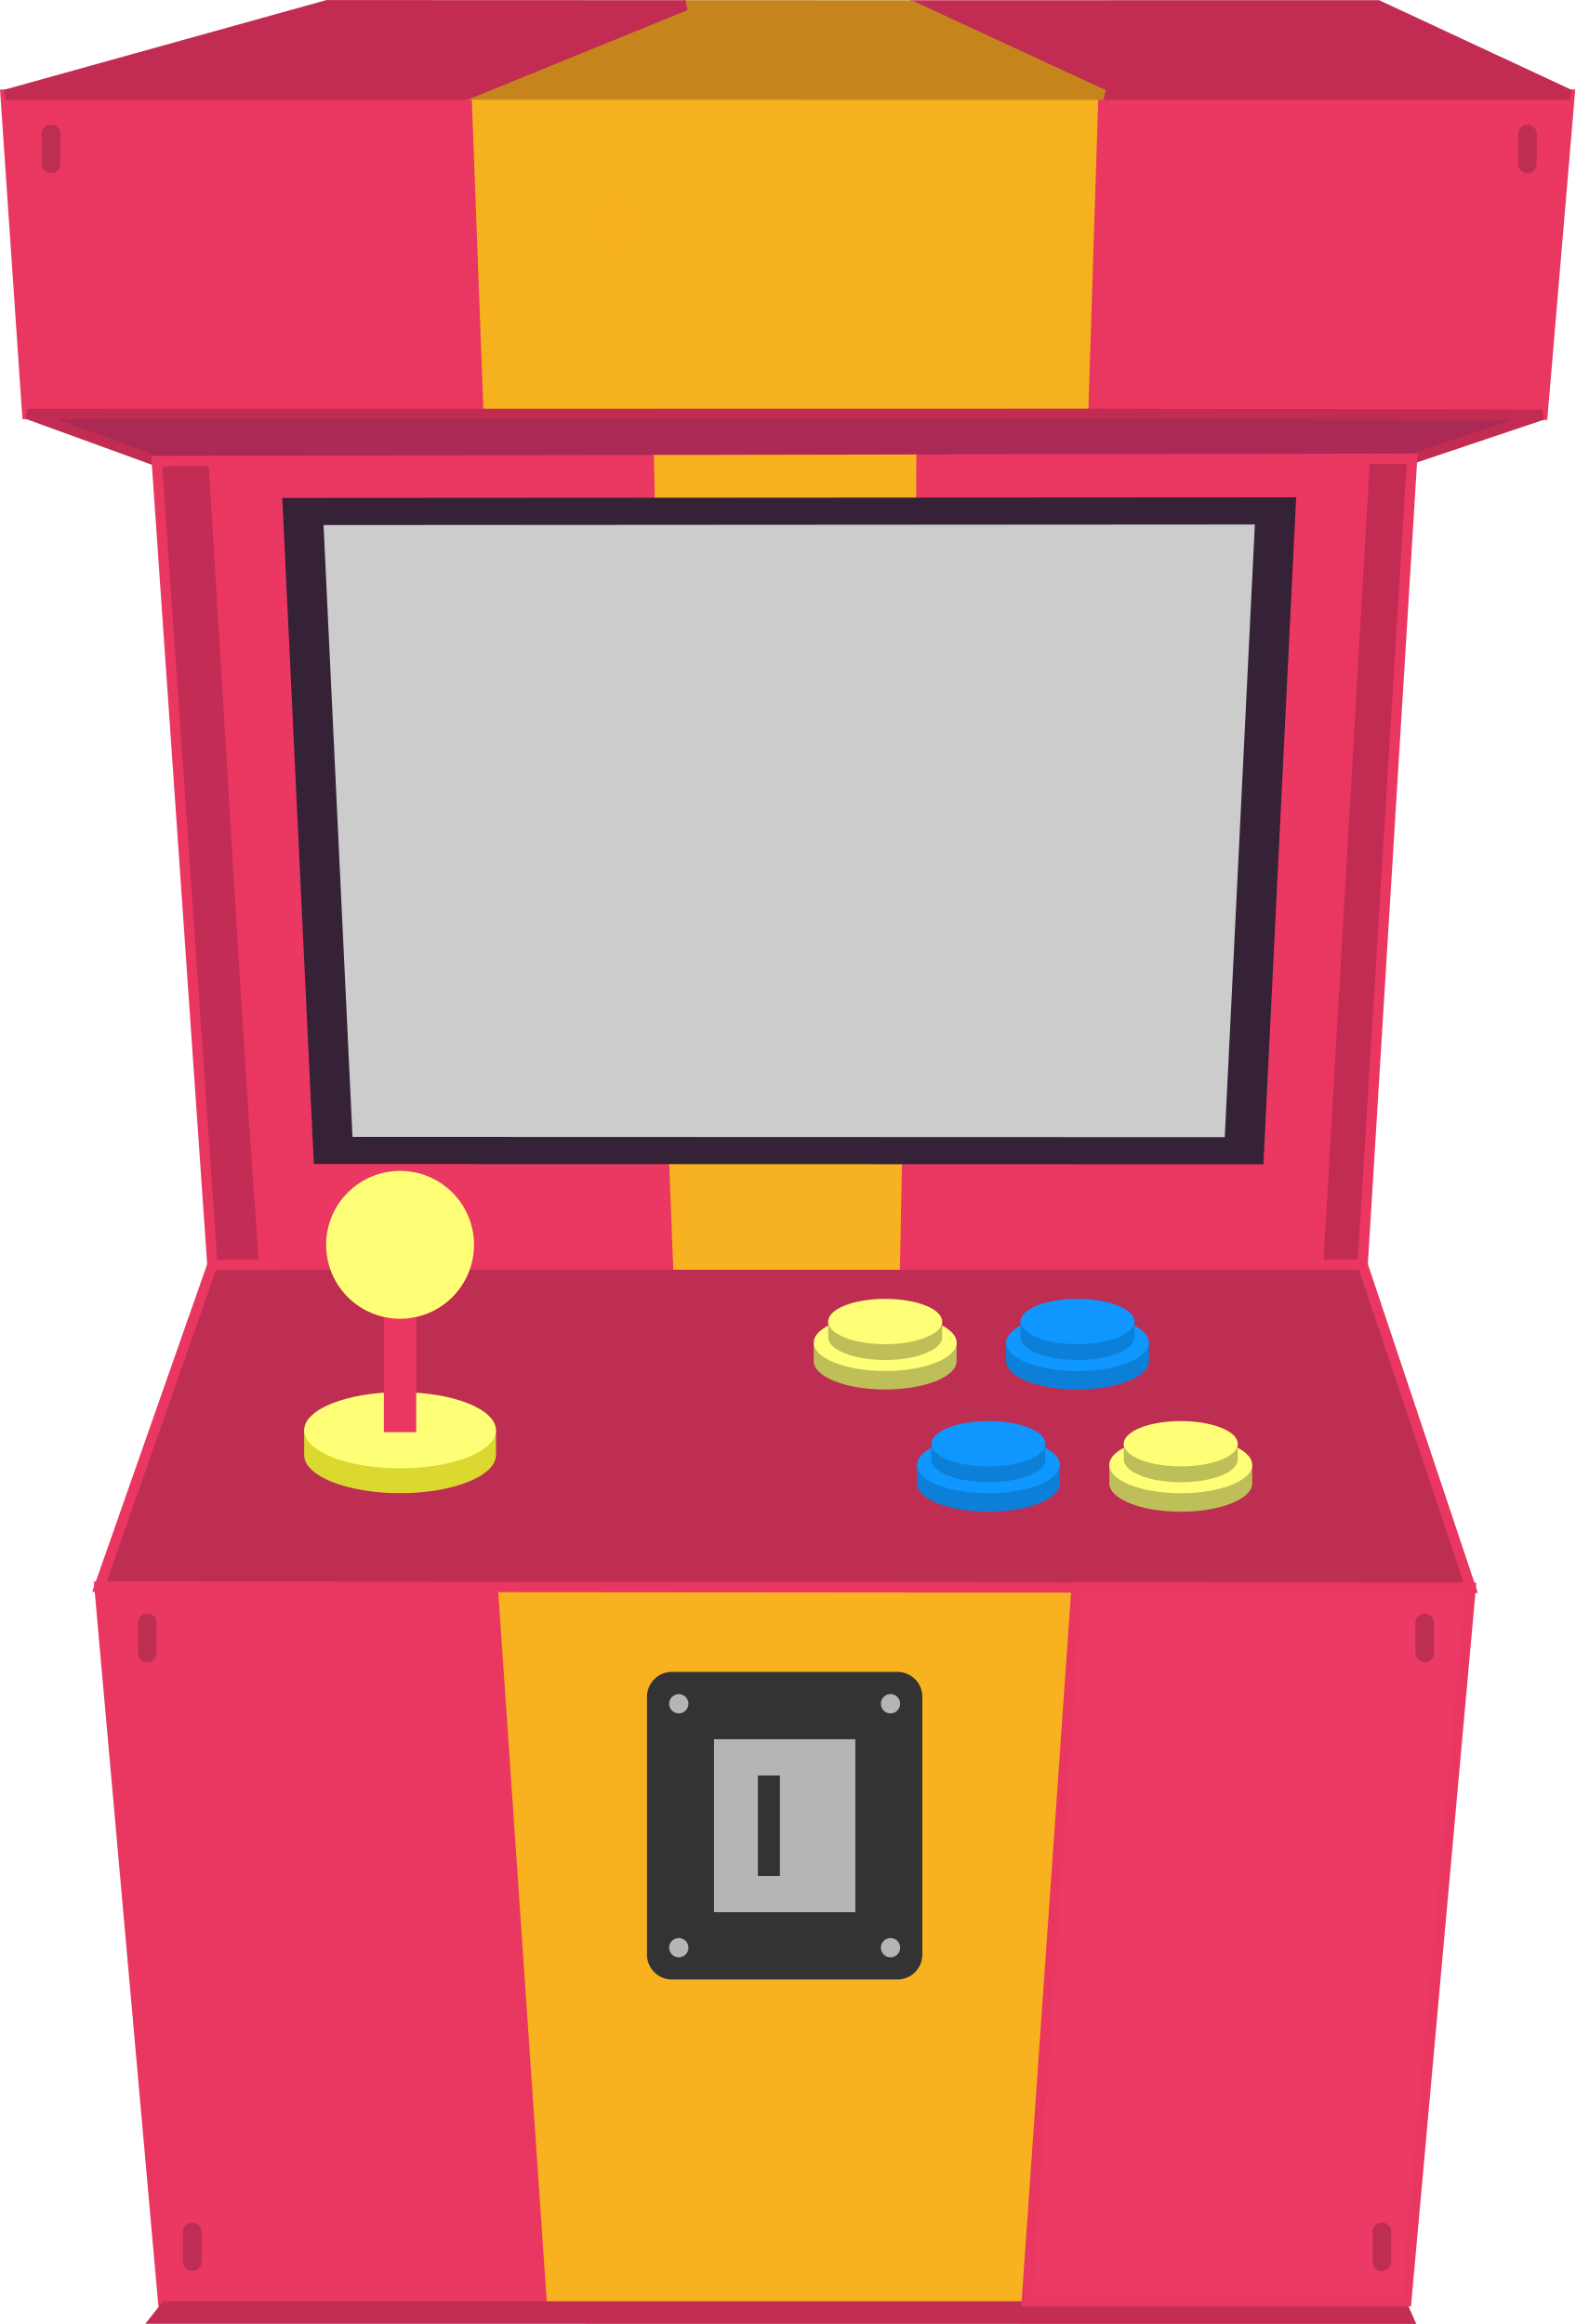
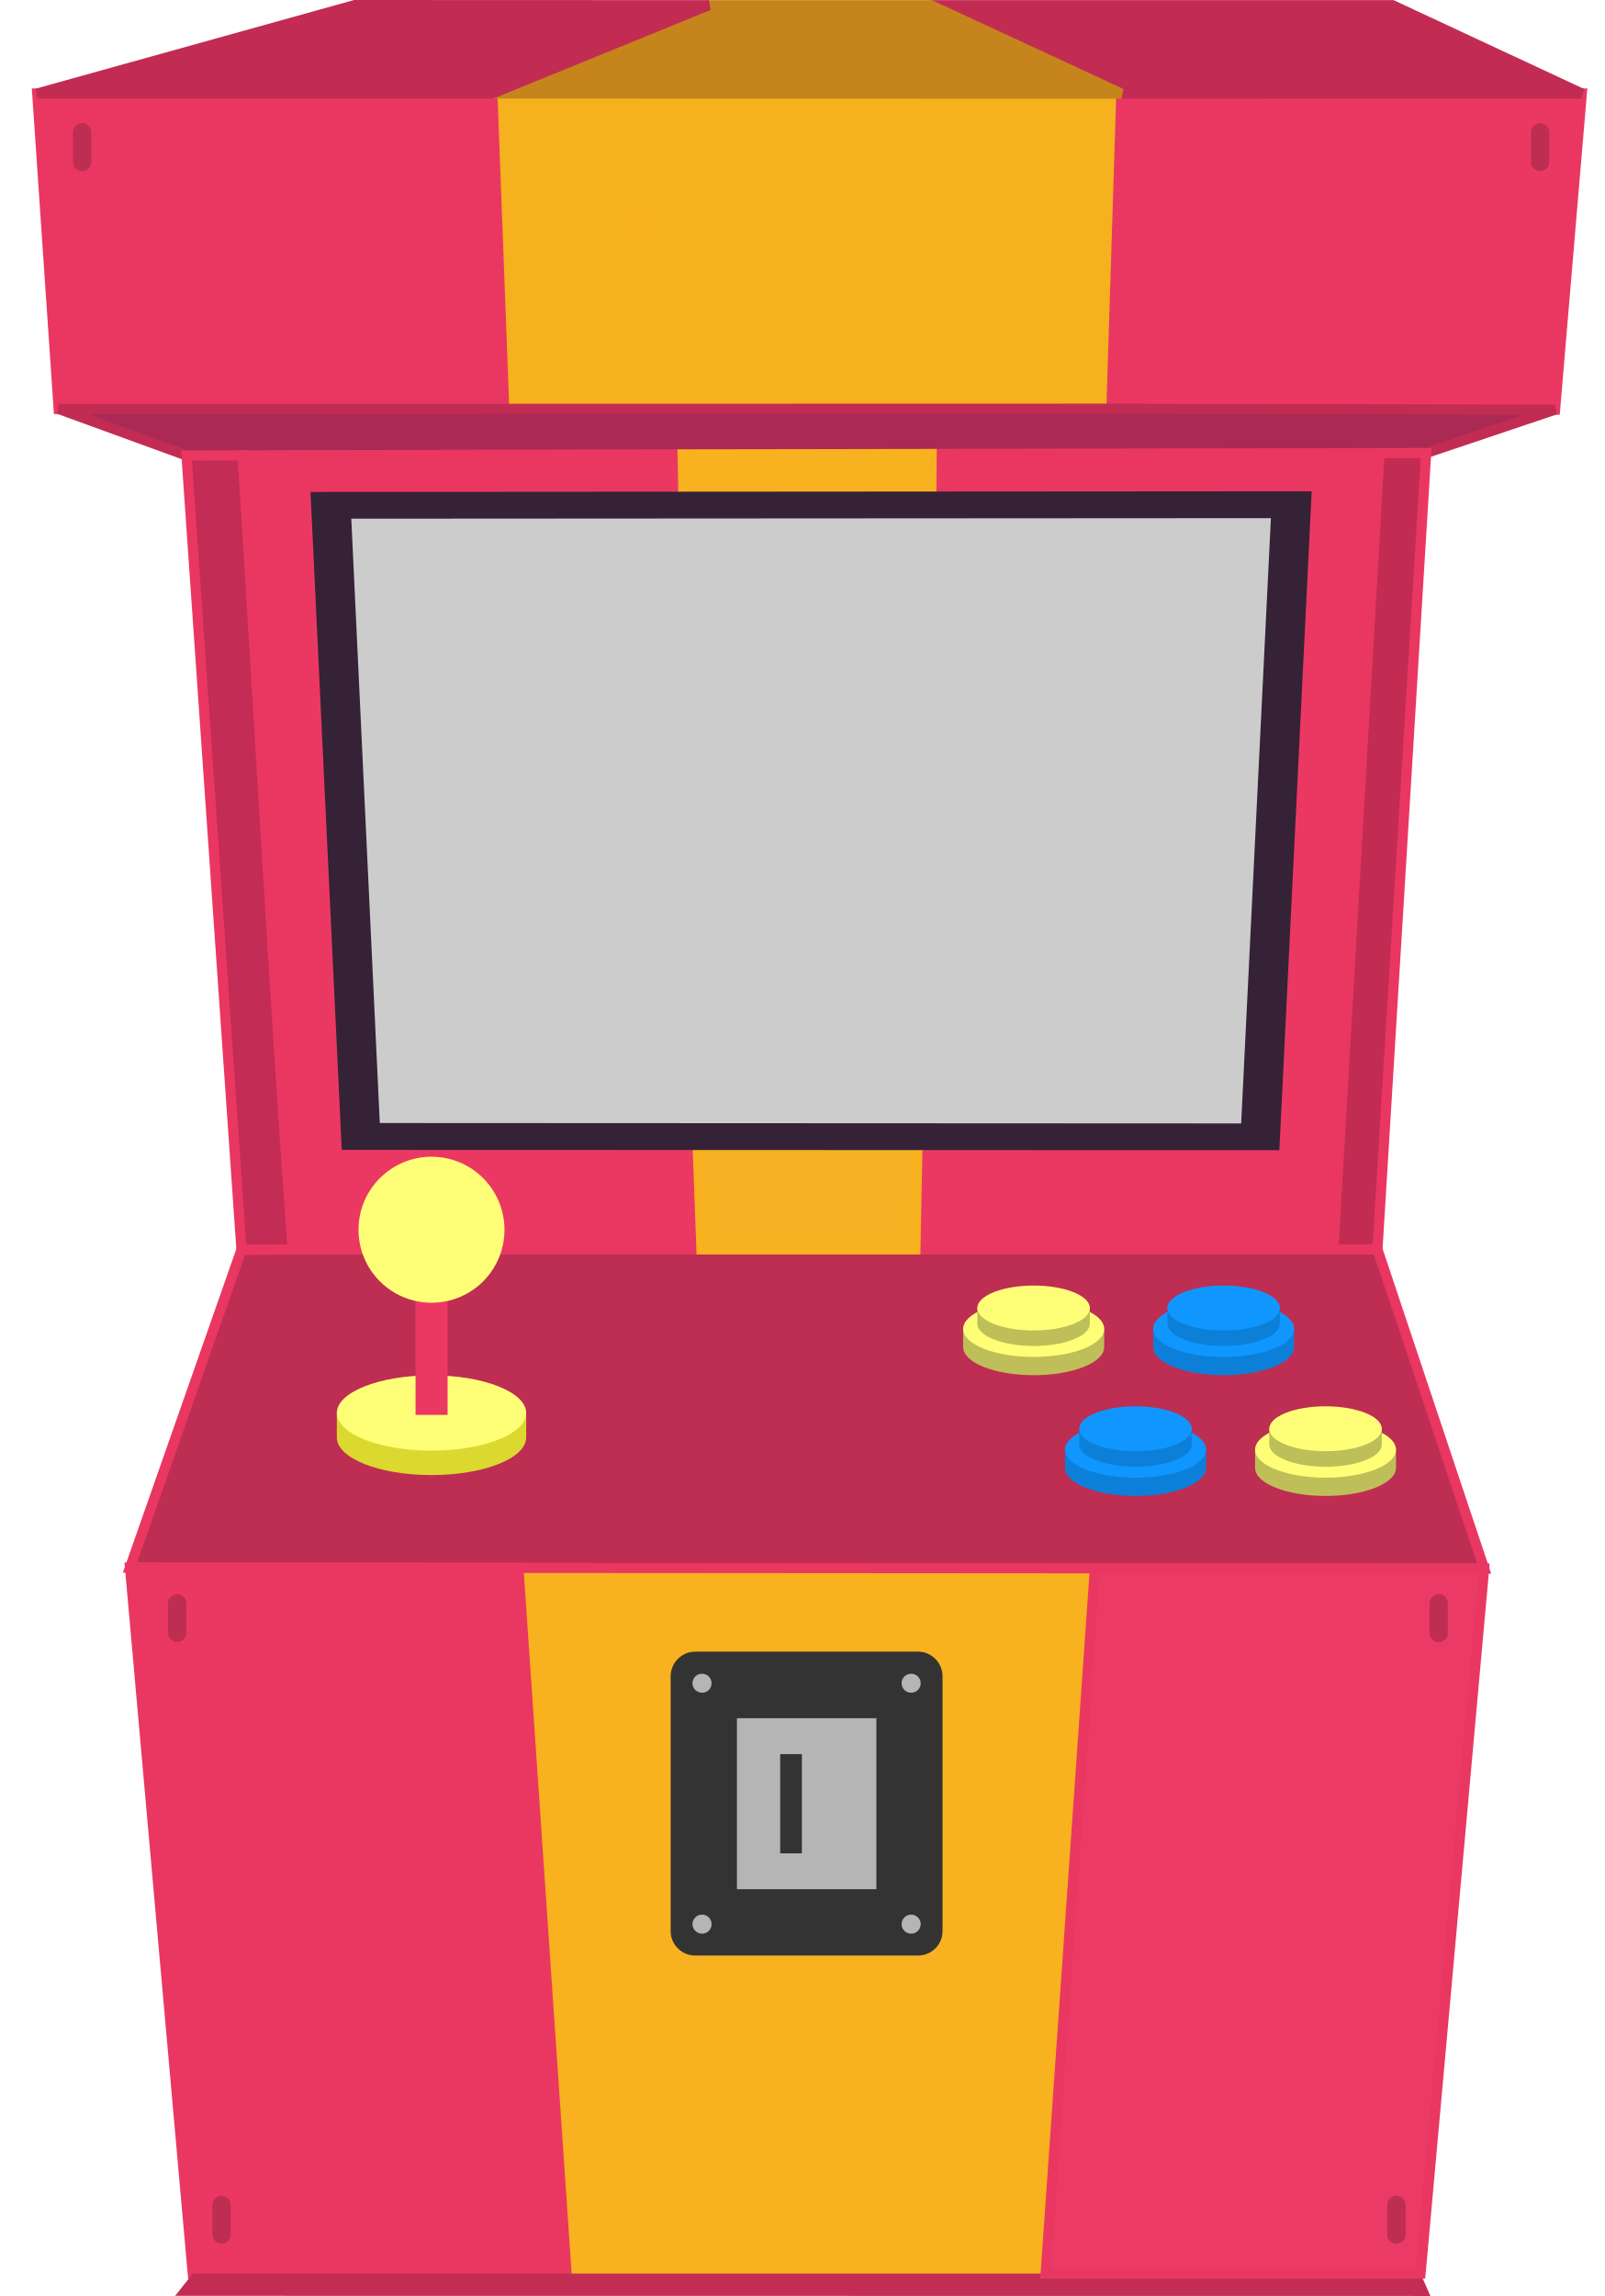
- <svg xmlns="http://www.w3.org/2000/svg" width="431" height="636" shape-rendering="geometricPrecision" text-rendering="geometricPrecision" image-rendering="optimizeQuality" fill-rule="evenodd" clip-rule="evenodd" viewBox="0 0 43102 63601">
-   <path id="arcadeScreenPlaceholder" fill="#CCC" d="M8154 13913h26794v17490H8154z" />
-   <path fill="#F8B11F" stroke="#F8B11F" stroke-width="281.3" d="M14819 62979h13276l1362-19533-15974-13z" />
-   <path fill="#BE2D52" stroke="#E93761" stroke-width="281.3" d="M5811 34616l-3090 8808 37521 30-2957-8843-12802-2-5926 1c-10595-1-535-10-12746 6z" />
-   <path fill="#EB3862" stroke="#E93761" stroke-width="281.3" d="M2721 43424l1742 19555h10356l-1336-19546z" />
-   <path fill="#F5B11E" stroke="#F5B11E" stroke-width="281.3" d="M13090 11327l16827-3 278-8731-17431-3z" />
-   <path fill="#E93761" stroke="#E93761" stroke-width="281.3" d="M13090 11327l-326-8737-12613 1 594 8737z" />
-   <path fill="#EB3862" stroke="#E93761" stroke-width="281.3" d="M30195 2593l-278 8731 12290 26 742-8761z" />
-   <path fill="#AA2A55" stroke="#C22C52" stroke-width="281.3" d="M4289 12618l34350-67 3568-1201-12290-26-16827 3-12345 1z" />
-   <path fill="#C22C52" stroke="#C22C52" stroke-width="281.3" d="M30195 2593l12754-4-5244-2444-12794 1z" />
-   <path fill="#C5851C" stroke="#C5851C" stroke-width="281.3" d="M12764 2590l17431 3-5284-2447-6152-1z" />
-   <path fill="#C22C52" stroke="#C22C52" stroke-width="281.3" d="M151 2591l12613-1 5995-2445-9806-4z" />
-   <path fill="#C32D53" d="M38479 62979H4463l-487 617 34776 5z" />
-   <path fill="#EA3A65" stroke="#E93761" stroke-width="281.3" d="M29457 43446l-1362 19533h10384l1763-19525z" />
-   <path fill="none" d="M24573 29954l-6197-6 30 919-12 587 160 3119 5929 36" />
-   <path fill="#C22C52" stroke="#E93761" stroke-width="281.3" d="M37285 34611l1354-22060-1299 3-1277 22057z" />
-   <path fill="#C32C54" stroke="#E93761" stroke-width="281.3" d="M5811 34616l1420-7-1385-21994-1557 3z" />
-   <path fill="#F8B11F" d="M16495 6616l782-103-19-779-612-143c-56 133-78-21-138 402-24 167-12 445-13 623z" />
-   <path fill="#BE2D52" d="M4031 44161c139 0 254 114 254 253v821c0 139-115 253-254 253-140 0-254-114-254-254v-820c0-139 114-253 254-253zM1396 3412c140 0 254 114 254 254v820c0 139-114 253-254 253s-254-114-254-253v-820c0-140 114-254 254-254zM5260 60828c140 0 254 113 254 253v820c0 140-114 254-254 254s-254-114-254-254v-820c0-140 114-253 254-253zM38983 44161c140 0 254 114 254 253v821c0 139-114 253-254 253a255 255 0 0 1-254-254v-820c0-139 115-253 254-253zM41794 3412c140 0 254 114 254 254v820c0 139-114 253-254 253s-254-114-254-253v-820c0-140 114-254 254-254zM37813 60828c140 0 253 113 253 253v820c0 140-113 254-253 254s-254-114-254-254v-820c0-140 114-253 254-253z" />
-   <path fill="#DBD82F" fill-rule="nonzero" d="M13571 39821c0 576-1175 1043-2624 1043s-2624-467-2624-1043v-679h5248v679z" />
-   <path fill="#FF7" fill-rule="nonzero" d="M13571 39142c0 576-1175 1043-2624 1043s-2624-467-2624-1043 1175-1043 2624-1043 2624 467 2624 1043z" />
-   <path fill="#EB3862" fill-rule="nonzero" d="M11389 39195h-885v-4165h885z" />
-   <path fill="#BFBF59" fill-rule="nonzero" d="M26175 37250c0 429-876 777-1955 777s-1954-348-1954-777v-505h3909v505z" />
-   <path fill="#FF7" fill-rule="nonzero" d="M26175 36745c0 428-876 776-1955 776s-1954-348-1954-776c0-429 875-778 1954-778s1955 349 1955 778z" />
-   <path fill="#BFBF59" fill-rule="nonzero" d="M25779 36599c0 343-698 621-1559 621s-1559-278-1559-621v-433h3118v433z" />
-   <path fill="#FF7" fill-rule="nonzero" d="M25779 36166c0 343-698 620-1559 620s-1559-277-1559-620 698-620 1559-620 1559 277 1559 620z" />
-   <path fill="#0C80D8" fill-rule="nonzero" d="M31438 37250c0 429-875 777-1955 777-1079 0-1954-348-1954-777v-505h3909v505z" />
-   <path fill="#0F97FF" fill-rule="nonzero" d="M31438 36745c0 428-875 776-1955 776-1079 0-1954-348-1954-776 0-429 875-778 1954-778 1080 0 1955 349 1955 778z" />
-   <path fill="#0C80D8" fill-rule="nonzero" d="M31043 36599c0 343-698 621-1560 621-861 0-1559-278-1559-621v-433h3119v433z" />
-   <path fill="#0F97FF" fill-rule="nonzero" d="M31043 36166c0 343-698 620-1560 620-861 0-1559-277-1559-620s698-620 1559-620c862 0 1560 277 1560 620z" />
-   <path fill="#0C80D8" fill-rule="nonzero" d="M28999 40596c0 429-875 776-1954 776-1080 0-1954-347-1954-776v-506h3908v506z" />
-   <path fill="#0F97FF" fill-rule="nonzero" d="M28999 40090c0 429-875 776-1954 776-1080 0-1954-347-1954-776s874-778 1954-778c1079 0 1954 349 1954 778z" />
-   <path fill="#0C80D8" fill-rule="nonzero" d="M28604 39945c0 343-698 620-1559 620s-1559-277-1559-620v-433h3118v433z" />
-   <path fill="#0F97FF" fill-rule="nonzero" d="M28604 39512c0 342-698 619-1559 619s-1559-277-1559-619c0-343 698-621 1559-621s1559 278 1559 621z" />
-   <path fill="#BFBF59" fill-rule="nonzero" d="M34263 40596c0 429-875 776-1954 776-1080 0-1955-347-1955-776v-506h3909v506z" />
-   <path fill="#FF7" fill-rule="nonzero" d="M34263 40090c0 429-875 776-1954 776-1080 0-1955-347-1955-776s875-778 1955-778c1079 0 1954 349 1954 778z" />
-   <path fill="#BFBF59" fill-rule="nonzero" d="M33868 39945c0 343-698 620-1559 620-862 0-1560-277-1560-620v-433h3119v433z" />
-   <path fill="#FF7" fill-rule="nonzero" d="M33868 39512c0 342-698 619-1559 619-862 0-1560-277-1560-619 0-343 698-621 1560-621 861 0 1559 278 1559 621z" />
-   <path fill="#333" fill-rule="nonzero" d="M24556 45755h-6172c-376 0-681 306-681 682v7056c0 376 305 681 681 681h6172c376 0 681-305 681-681v-7056c0-376-305-682-681-682z" />
-   <path fill="#B5B5B5" fill-rule="nonzero" d="M18837 46627c0 146-118 264-263 264-146 0-265-118-265-264s119-264 265-264c145 0 263 118 263 264zM24102 46627c0 146 119 264 265 264s263-118 263-264-117-264-263-264-265 118-265 264zM18837 53303c0-146-118-264-263-264-146 0-265 118-265 264s119 264 265 264c145 0 263-118 263-264zM24102 53303c0-146 119-264 265-264s263 118 263 264-117 264-263 264-265-118-265-264zM23403 52332h-3866v-4734h3866z" />
-   <path id="coin-slot" fill="#333" fill-rule="nonzero" d="M21340 51340h-603v-2750h603z" />
-   <path fill="#EB3862" stroke="#E93761" stroke-width="281.3" d="M24546 31567l-61 3042 11579 2 1277-22057-12409 24-5 1038 10272-6-882 17960zM18057 13620l-22-1029-12187 24c1038 17386 1158 18945 1385 21994 5178 1 5416 0 11325 1l-117-3046-9688-2-849-17936 10153-6z" />
-   <path fill="#F8B11F" stroke="#F8B11F" stroke-width="281.3" d="M24927 13616l5-1038-6897 13 22 1029z" />
-   <path fill="#F5B223" stroke="#F8B11F" stroke-width="281.3" d="M18441 31564l117 3046 5927-1 61-3042z" />
-   <path fill="#FF7" fill-rule="nonzero" d="M12970 34067c0 1118-905 2023-2023 2023-1117 0-2023-905-2023-2023 0-1117 906-2023 2023-2023 1118 0 2023 906 2023 2023z" />
-   <path fill="#352236" d="M7724 13627l27742-17-897 18254-25982-8-863-18229zm1129 742l25483-16-824 16768-23867-8-792-16744z" />
+ <svg xmlns="http://www.w3.org/2000/svg" xml:space="preserve" width="117.63mm" height="168.264mm" version="1.1" style="shape-rendering:geometricPrecision; text-rendering:geometricPrecision; image-rendering:optimizeQuality; fill-rule:evenodd; clip-rule:evenodd" viewBox="0 0 11763 16826">
+   <defs>
+     <style type="text/css">
+    
+     .str3 {stroke:#C22C52;stroke-width:74.418}
+     .str4 {stroke:#C5851C;stroke-width:74.418}
+     .str1 {stroke:#E93761;stroke-width:74.418}
+     .str2 {stroke:#F5B11E;stroke-width:74.418}
+     .str0 {stroke:#F8B11F;stroke-width:74.418}
+     .fil11 {fill:none}
+     .fil22 {fill:#352236}
+     .fil6 {fill:#AA2A55}
+     .fil2 {fill:#BE2D52}
+     .fil7 {fill:#C22C52}
+     .fil12 {fill:#C32C54}
+     .fil9 {fill:#C32D53}
+     .fil8 {fill:#C5851C}
+     .fil0 {fill:#CCCCCC}
+     .fil5 {fill:#E93761}
+     .fil10 {fill:#EA3A65}
+     .fil3 {fill:#EB3862}
+     .fil4 {fill:#F5B11E}
+     .fil21 {fill:#F5B223}
+     .fil1 {fill:#F8B11F}
+     .fil17 {fill:#0C80D8;fill-rule:nonzero}
+     .fil18 {fill:#0F97FF;fill-rule:nonzero}
+     .fil19 {fill:#333333;fill-rule:nonzero}
+     .fil20 {fill:#B5B5B5;fill-rule:nonzero}
+     .fil16 {fill:#BFBF59;fill-rule:nonzero}
+     .fil13 {fill:#DBD82F;fill-rule:nonzero}
+     .fil15 {fill:#EB3862;fill-rule:nonzero}
+     .fil14 {fill:#FFFF77;fill-rule:nonzero}
+    
+   </style>
+   </defs>
+   <g id="Layer_x0020_1">
+     <polygon id="arcadeScreenPlaceholder" class="fil0" points="2390,3680 9478,3680 9478,8307 2390,8307 " />
+     <g id="_1988550464496">
+       <polygon class="fil1 str0" points="4153,16662 7665,16662 8026,11493 3800,11490 " />
+       <path class="fil2 str1" d="M1770 9158l-817 2330 9926 7 -782 -2339 -3387 0 -1568 0c-2803,0 -142,-2 -3372,2l0 0z" />
+       <polygon class="fil3 str1" points="953,11488 1413,16662 4153,16662 3800,11490 " />
+       <polygon class="fil4 str2" points="3696,2996 8147,2995 8220,686 3609,685 " />
+       <polygon class="fil5 str1" points="3696,2996 3609,685 273,685 430,2997 " />
+       <polygon class="fil3 str1" points="8220,686 8147,2995 11399,3002 11595,685 " />
+       <polygon class="fil6 str3" points="1367,3338 10454,3320 11399,3002 8147,2995 3696,2996 430,2997 " />
+       <polygon class="fil7 str3" points="8220,686 11595,685 10207,38 6823,38 " />
+       <polygon class="fil8 str4" points="3609,685 8220,686 6823,38 5196,38 " />
+       <polygon class="fil7 str3" points="273,685 3609,685 5196,38 2601,37 " />
+       <polygon class="fil9" points="10413,16662 1413,16662 1284,16825 10485,16826 " />
+       <polygon class="fil10 str1" points="8026,11493 7665,16662 10413,16662 10879,11495 " />
+       <polyline class="fil11" points="6733,7924 5094,7922 5102,8165 5098,8321 5141,9146 6710,9156 " />
+       <polygon class="fil7 str1" points="10097,9156 10454,3320 10111,3321 9773,9156 " />
+       <polygon class="fil12 str1" points="1770,9158 2146,9156 1779,3337 1367,3338 " />
+       <path class="fil1" d="M4597 1750l207 -27 -6 -207 -162 -37c-15,35 -20,-5 -36,106 -6,45 -3,118 -3,165l0 0 0 0z" />
+       <path class="fil2" d="M1299 11683c37,0 67,30 67,67l0 217c0,37 -30,66 -67,66 -37,0 -68,-29 -68,-66l0 -217c0,-37 31,-67 68,-67zm-697 -10781c37,0 67,30 67,68l0 217c0,36 -30,67 -67,67 -37,0 -67,-31 -67,-67l0 -217c0,-38 30,-68 67,-68zm1022 15190c37,0 68,30 68,67l0 217c0,37 -31,67 -68,67 -37,0 -67,-30 -67,-67l0 -217c0,-37 30,-67 67,-67zm8922 -4409c37,0 67,30 67,67l0 217c0,37 -30,66 -67,66 -37,0 -67,-29 -67,-66l0 -217c0,-37 30,-67 67,-67l0 0zm744 -10781c36,0 67,30 67,68l0 217c0,36 -31,67 -67,67 -38,0 -68,-31 -68,-67l0 -217c0,-38 30,-68 68,-68zm-1053 15190c36,0 66,30 66,67l0 217c0,37 -30,67 -66,67 -38,0 -68,-30 -68,-67l0 -217c0,-37 30,-67 68,-67z" />
+       <path class="fil13" d="M3857 10534c0,153 -310,276 -694,276 -383,0 -694,-123 -694,-276l0 -179 1388 0 0 179 0 0z" />
+       <path class="fil14" d="M3857 10355c0,152 -310,276 -694,276 -383,0 -694,-124 -694,-276 0,-152 311,-276 694,-276 384,0 694,124 694,276z" />
+       <polygon class="fil15" points="3281,10369 3046,10369 3046,9267 3281,9267 " />
+       <path class="fil16" d="M8094 9872c0,114 -231,206 -517,206 -286,0 -517,-92 -517,-206l0 -133 1034 0 0 133 0 0z" />
+       <path class="fil14" d="M8094 9739c0,113 -231,205 -517,205 -286,0 -517,-92 -517,-205 0,-114 231,-206 517,-206 286,0 517,92 517,206z" />
+       <path class="fil16" d="M7989 9700c0,91 -184,164 -412,164 -228,0 -413,-73 -413,-164l0 -114 825 0 0 114z" />
+       <path class="fil14" d="M7989 9586c0,91 -184,164 -412,164 -228,0 -413,-73 -413,-164 0,-91 185,-165 413,-165 228,0 412,74 412,165z" />
+       <path class="fil17" d="M9486 9872c0,114 -231,206 -517,206 -285,0 -516,-92 -516,-206l0 -133 1033 0 0 133 0 0z" />
+       <path class="fil18" d="M9486 9739c0,113 -231,205 -517,205 -285,0 -516,-92 -516,-205 0,-114 231,-206 516,-206 286,0 517,92 517,206z" />
+       <path class="fil17" d="M9382 9700c0,91 -184,164 -412,164 -229,0 -413,-73 -413,-164l0 -114 825 0 0 114z" />
+       <path class="fil18" d="M9382 9586c0,91 -184,164 -412,164 -229,0 -413,-73 -413,-164 0,-91 184,-165 413,-165 228,0 412,74 412,165z" />
+       <path class="fil17" d="M8841 10757c0,114 -231,206 -517,206 -285,0 -517,-92 -517,-206l0 -133 1034 0 0 133 0 0z" />
+       <path class="fil18" d="M8841 10624c0,113 -231,205 -517,205 -285,0 -517,-92 -517,-205 0,-114 232,-206 517,-206 286,0 517,92 517,206z" />
+       <path class="fil17" d="M8736 10586c0,90 -184,163 -412,163 -227,0 -413,-73 -413,-163l0 -115 825 0 0 115z" />
+       <path class="fil18" d="M8736 10471c0,91 -184,164 -412,164 -227,0 -413,-73 -413,-164 0,-91 186,-165 413,-165 228,0 412,74 412,165z" />
+       <path class="fil16" d="M10233 10757c0,114 -231,206 -516,206 -286,0 -517,-92 -517,-206l0 -133 1033 0 0 133 0 0z" />
+       <path class="fil14" d="M10233 10624c0,113 -231,205 -516,205 -286,0 -517,-92 -517,-205 0,-114 231,-206 517,-206 285,0 516,92 516,206z" />
+       <path class="fil16" d="M10129 10586c0,90 -184,163 -412,163 -229,0 -413,-73 -413,-163l0 -115 825 0 0 115z" />
+       <path class="fil14" d="M10129 10471c0,91 -184,164 -412,164 -229,0 -413,-73 -413,-164 0,-91 184,-165 413,-165 228,0 412,74 412,165z" />
+       <path class="fil19" d="M6729 12104l-1633 0c-99,0 -180,82 -180,181l0 1867c0,99 81,179 180,179l1633 0c100,0 180,-80 180,-179l0 -1867c0,-99 -80,-181 -180,-181z" />
+       <path class="fil20" d="M5216 12336c0,38 -31,69 -70,69 -38,0 -70,-31 -70,-69 0,-40 32,-70 70,-70 39,0 70,30 70,70zm1393 0c0,38 31,69 70,69 38,0 70,-31 70,-69 0,-40 -32,-70 -70,-70 -39,0 -70,30 -70,70zm-1393 1765c0,-38 -31,-70 -70,-70 -38,0 -70,32 -70,70 0,39 32,70 70,70 39,0 70,-31 70,-70zm1393 0c0,-38 31,-70 70,-70 38,0 70,32 70,70 0,39 -32,70 -70,70 -39,0 -70,-31 -70,-70zm-185 -256l-1022 0 0 -1253 1022 0 0 1253z" />
+       <polygon id="coin-slot" class="fil19" points="5878,13582 5719,13582 5719,12855 5878,12855 " />
+       <path class="fil3 str1" d="M6726 8351l-16 805 3063 0 338 -5835 -3282 6 -2 275 2717 -2 -233 4752 -2585 -1 0 0zm-1717 -4748l-5 -273 -3224 7c275,4599 306,5012 366,5819 1370,0 1433,0 2996,0l-30 -806 -2564 0 -225 -4746 2686 -1 0 0 0 0z" />
+       <polygon class="fil1 str0" points="6827,3602 6829,3327 5004,3330 5009,3603 " />
+       <polygon class="fil21 str0" points="5112,8350 5142,9156 6710,9156 6726,8351 " />
+       <path class="fil14" d="M3698 9012c0,296 -239,535 -535,535 -295,0 -535,-239 -535,-535 0,-295 240,-535 535,-535 296,0 535,240 535,535z" />
+       <path class="fil22" d="M2276 3605l7339 -5 -237 4829 -6873 -2 -229 -4822 0 0zm299 196l6741 -4 -218 4436 -6314 -3 -209 -4429 0 0 0 0z" />
+     </g>
+   </g>
</svg>
